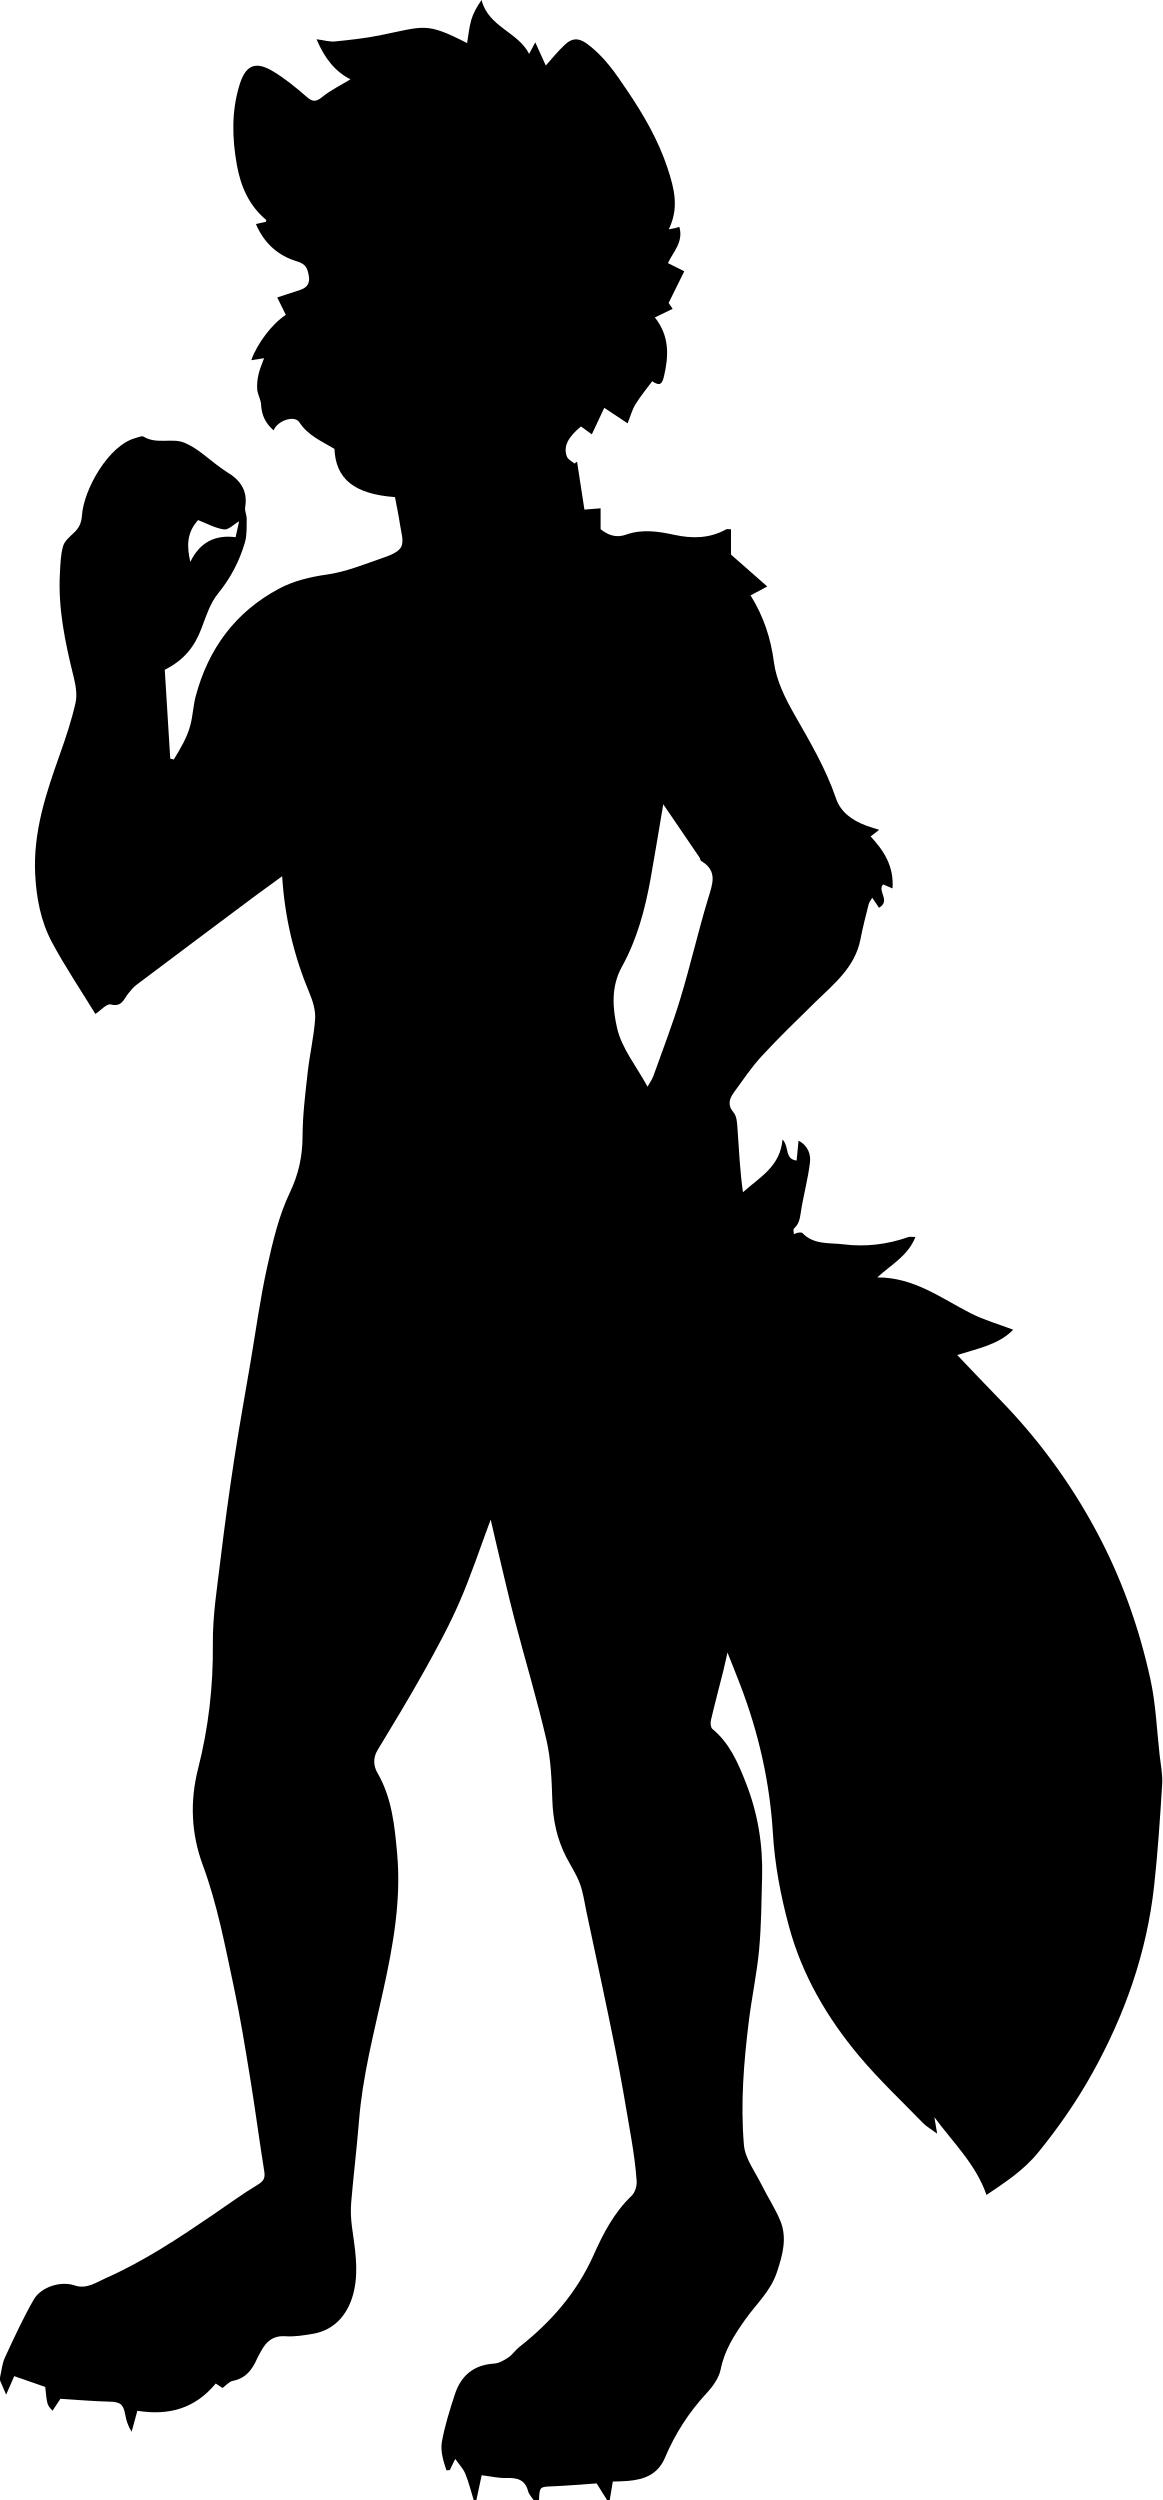
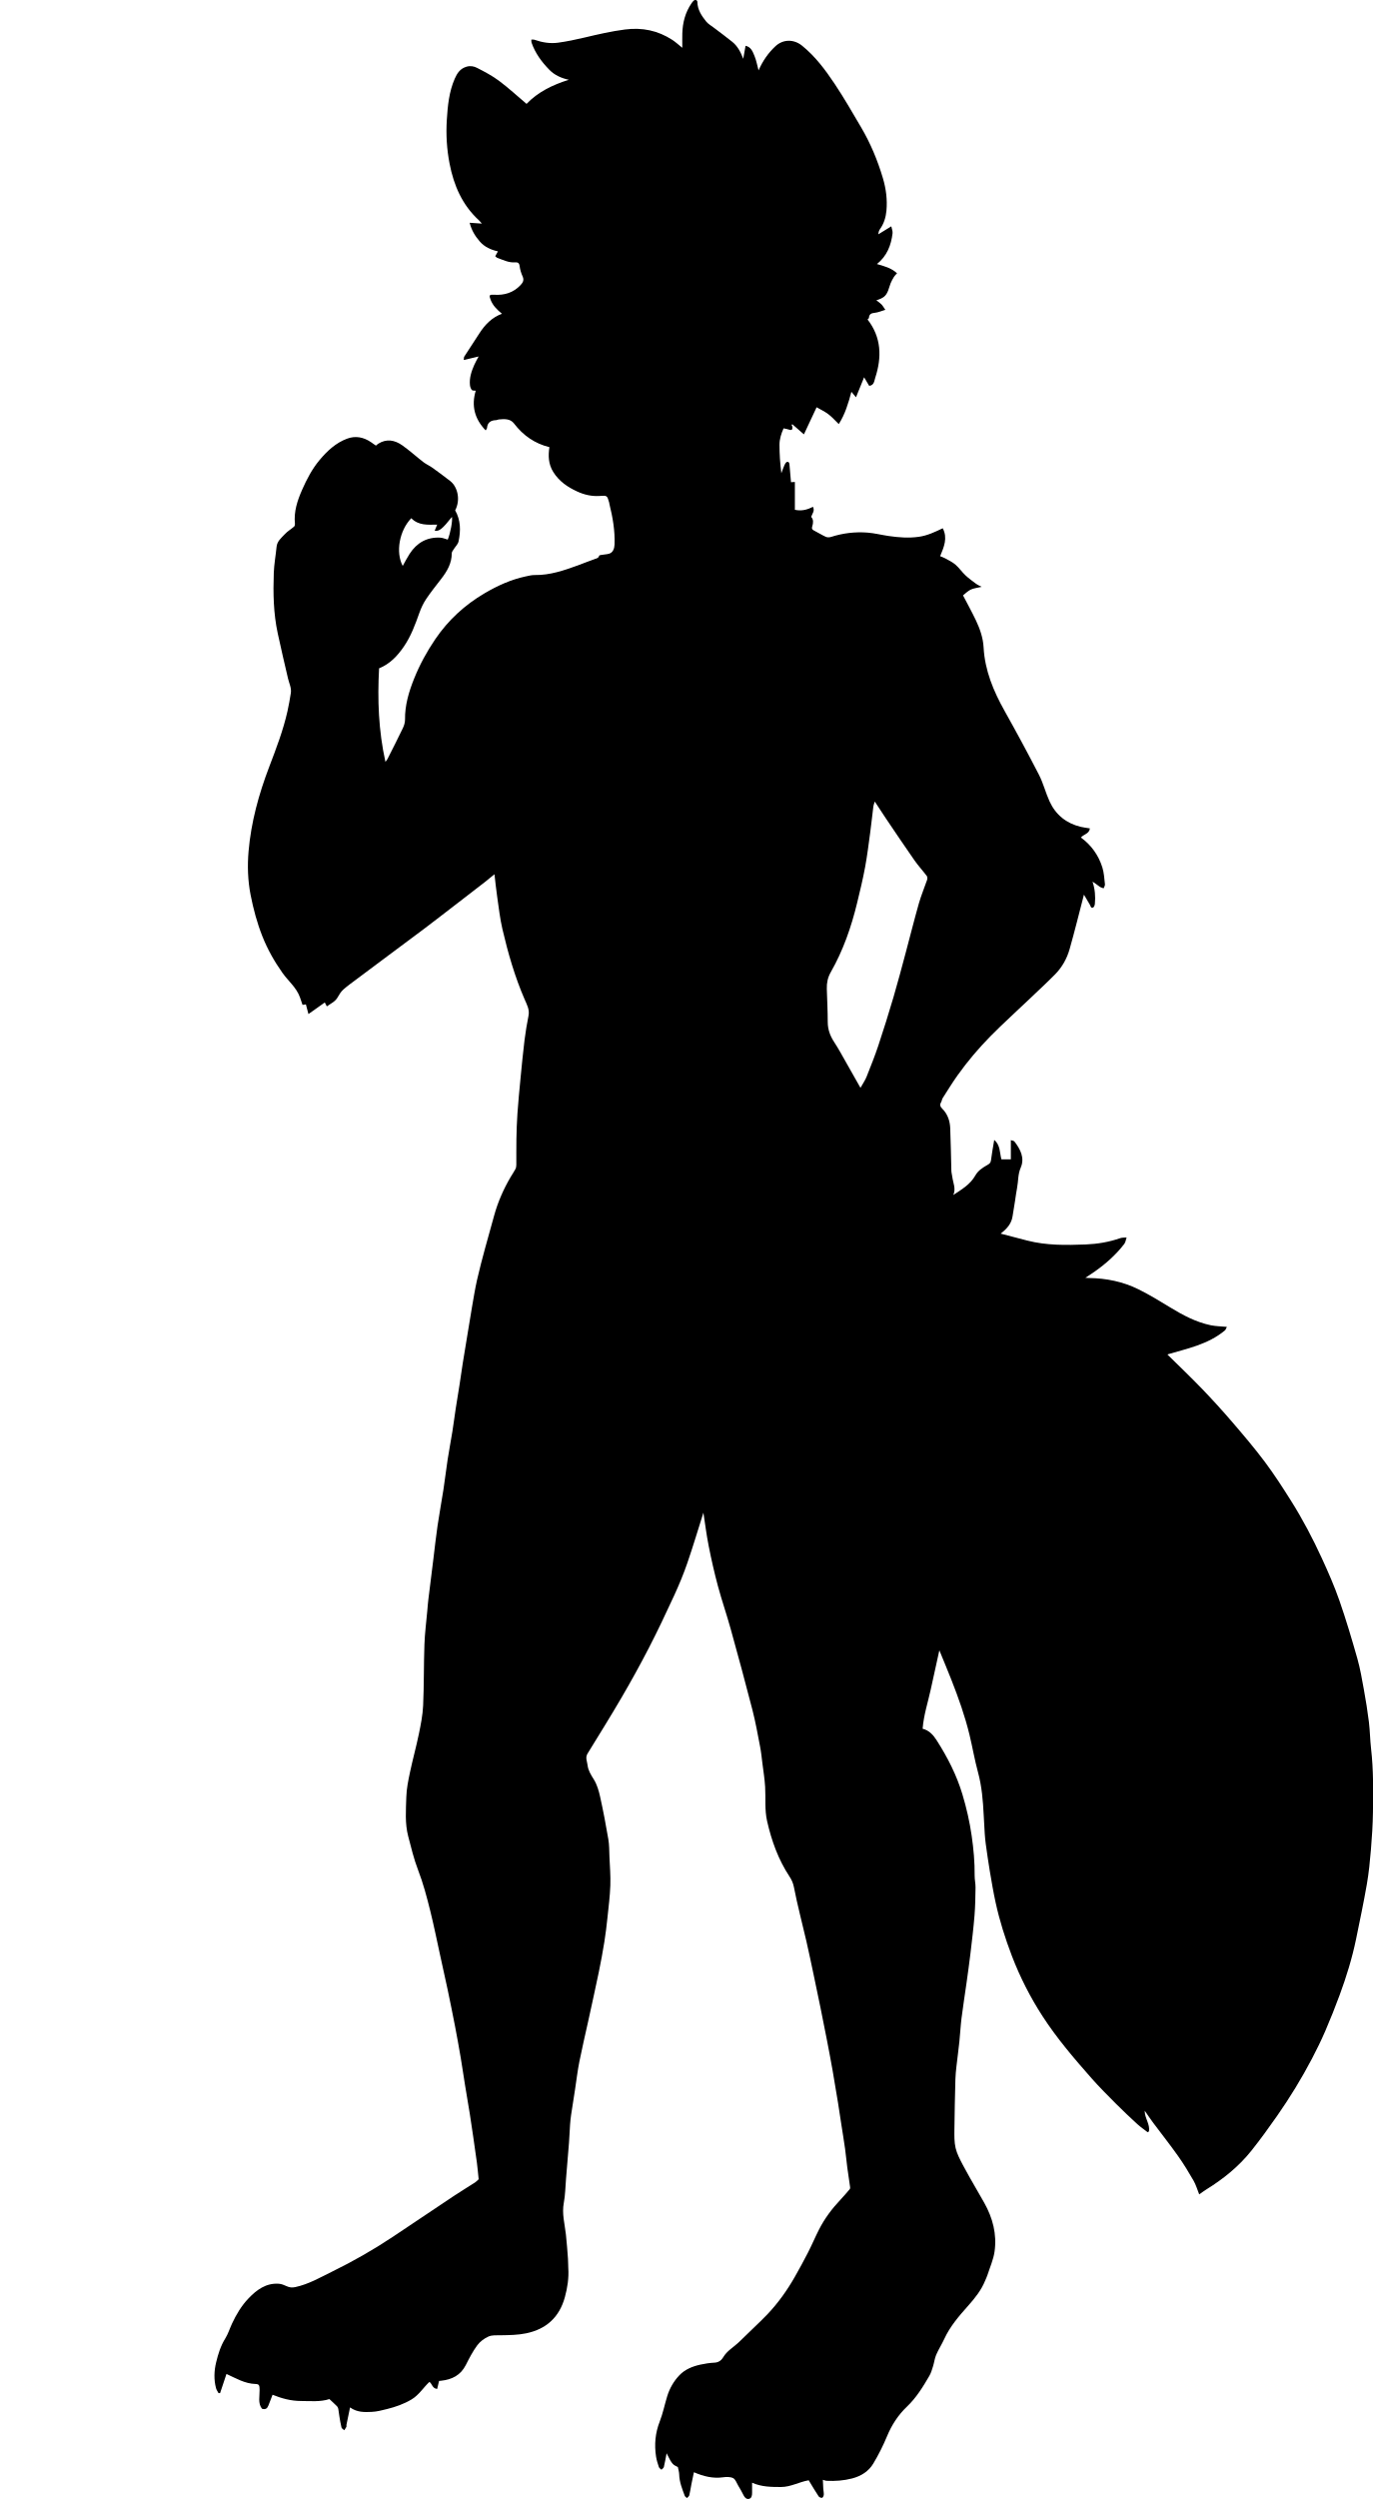
- <svg xmlns="http://www.w3.org/2000/svg" version="1.1" id="Layer_1" x="0px" y="0px" viewBox="0 0 320.22 688.72" style="enable-background:new 0 0 320.22 688.72;" xml:space="preserve">
+ <svg xmlns="http://www.w3.org/2000/svg" version="1.1" id="Layer_1" x="0px" y="0px" viewBox="0 0 1357.64 2470.24" style="enable-background:new 0 0 1357.64 2470.24;" xml:space="preserve">
  <g>
-     <path d="M0,654.97c0.43-1.83,0.57-3.8,1.35-5.48c2.49-5.39,4.98-10.81,7.93-15.96c2.04-3.56,7.51-5.21,11.25-3.93   c3.32,1.13,5.92-0.81,8.57-1.98c10.57-4.68,20.17-11.07,29.69-17.56c4.05-2.76,8.01-5.67,12.2-8.19c1.66-1,2.11-1.83,1.81-3.7   c-1.33-8.23-2.39-16.5-3.73-24.72c-1.42-8.7-2.8-17.41-4.64-26.02c-2.42-11.32-4.53-22.71-8.58-33.67   c-3.17-8.57-3.57-17.47-1.28-26.5c2.87-11.27,4.19-22.71,4.07-34.41c-0.08-7.72,1.18-15.46,2.1-23.16   c1.11-9.26,2.38-18.5,3.79-27.72c1.35-8.83,2.94-17.63,4.44-26.44c1.5-8.81,2.69-17.68,4.61-26.4c1.55-7,3.21-14.18,6.27-20.59   c2.45-5.14,3.48-10,3.5-15.53c0.03-5.9,0.77-11.82,1.43-17.7c0.54-4.87,1.69-9.68,2.03-14.55c0.16-2.32-0.59-4.87-1.51-7.06   c-4.25-10.15-6.84-20.67-7.57-32.31c-2.67,1.95-5.09,3.68-7.47,5.45c-10.9,8.14-21.8,16.29-32.67,24.48   c-0.88,0.66-1.61,1.56-2.3,2.44c-1.23,1.57-1.75,3.74-4.79,2.95c-1.09-0.28-2.75,1.65-4.22,2.62c-4.09-6.68-8.38-13.04-11.98-19.78   c-3.07-5.76-4.28-12.15-4.61-18.75c-0.58-11.6,2.99-22.27,6.79-32.95c1.67-4.7,3.27-9.47,4.35-14.33c0.5-2.28-0.02-4.93-0.6-7.29   c-2.31-9.36-4.28-18.74-3.72-28.45c0.14-2.46,0.2-4.99,0.87-7.32c0.4-1.4,1.82-2.59,2.97-3.67c1.44-1.34,2.09-2.74,2.23-4.81   c0.48-7.07,7.3-19.38,14.84-21.33c0.71-0.18,1.66-0.65,2.12-0.37c3.56,2.21,7.81,0.31,11.19,1.66c3.64,1.46,6.65,4.48,9.93,6.82   c0.6,0.42,1.18,0.87,1.8,1.25c3.69,2.19,5.86,5.11,5.08,9.7c-0.18,1.03,0.44,2.18,0.42,3.26c-0.04,2.18,0.1,4.46-0.5,6.5   c-1.51,5.15-3.94,9.8-7.41,14.06c-2.15,2.64-3.27,6.21-4.51,9.49c-1.96,5.22-4.85,8.81-10.15,11.5c0.49,7.98,1,16.23,1.51,24.47   c0.33,0.08,0.65,0.16,0.98,0.24c1.82-3,3.67-6.02,4.57-9.48c0.68-2.58,0.77-5.32,1.45-7.9c3.48-13.07,10.88-23.21,22.92-29.65   c4.11-2.2,8.55-3.25,13.26-3.92c5.24-0.74,10.3-2.84,15.36-4.58c1.88-0.65,4.32-1.54,5.09-3.05c0.8-1.57-0.02-4.02-0.32-6.06   c-0.38-2.61-0.94-5.2-1.4-7.64c-11.2-0.83-16.33-4.98-16.67-13.29c-3.4-2.06-7.24-3.6-9.68-7.34c-1.34-2.05-6.05-0.44-7.08,2.24   c-2.21-1.91-3.32-4.17-3.45-7.07c-0.06-1.38-0.92-2.72-1.06-4.12c-0.13-1.39,0.04-2.86,0.35-4.24c0.31-1.41,0.93-2.75,1.53-4.45   c-1.23,0.19-2.3,0.36-3.53,0.55c1.64-4.62,5.74-10.02,9.52-12.49c-0.8-1.61-1.61-3.27-2.37-4.8c2.36-0.77,4.42-1.42,6.46-2.12   c1.87-0.64,2.62-1.93,2.23-3.91c-0.38-1.94-0.69-3.14-3.32-3.93c-4.88-1.46-8.92-4.76-11.24-10.27c0.97-0.22,1.86-0.41,2.76-0.61   c0.01-0.08,0.15-0.45,0.06-0.53c-4.75-3.96-7.02-9.26-8.07-15.15c-1.31-7.36-1.5-14.74,0.72-21.98c1.7-5.56,4.41-6.73,9.33-3.74   c3.23,1.96,6.21,4.39,9.07,6.88c1.62,1.42,2.56,1.65,4.36,0.17c2.32-1.9,5.11-3.24,7.82-4.9c-4.25-2.14-7.14-5.82-9.35-11.04   c2.14,0.28,3.64,0.76,5.08,0.61c4.14-0.42,8.3-0.87,12.38-1.69c12.36-2.49,12.6-3.71,24.02,2.14c0.37-2.14,0.55-4.3,1.14-6.35   c0.55-1.89,1.53-3.66,2.85-5.52c1.85,7.44,10.03,8.77,13.1,14.85c0.45-0.85,0.86-1.63,1.69-3.19c1.19,2.62,2.1,4.62,2.9,6.4   c1.57-1.74,3.29-3.93,5.3-5.79c1.72-1.59,3.46-2.06,5.88-0.33c4.86,3.49,8.05,8.26,11.27,13.04c4.52,6.7,8.58,13.67,11.12,21.43   c1.78,5.43,3.24,10.79,0.31,16.76c0.89-0.16,1.3-0.22,1.7-0.31c0.35-0.08,0.68-0.2,1.21-0.36c1.22,4.2-1.77,6.94-3.13,9.99   c1.42,0.71,2.82,1.4,4.49,2.24c-1.48,3-2.81,5.69-4.31,8.73c0.15,0.22,0.59,0.88,1.1,1.62c-1.62,0.79-3.1,1.51-4.89,2.38   c4.11,5.16,3.82,10.7,2.48,16.33c-0.55,2.31-1.32,2.5-3.21,1.24c-1.56,2.11-3.26,4.12-4.61,6.34c-0.94,1.53-1.41,3.35-2.17,5.25   c-2.24-1.49-4.32-2.86-6.43-4.27c-1.25,2.66-2.28,4.86-3.43,7.31c-1.08-0.79-2.03-1.49-2.98-2.18c-3.61,2.96-4.93,5.56-3.89,8.3   c0.3,0.8,1.37,1.3,2.09,1.93c0.24-0.18,0.47-0.36,0.71-0.54c0.65,4.23,1.3,8.47,2.03,13.22c1.27-0.1,2.87-0.23,4.46-0.36   c0,1.83,0,3.64,0,5.75c1.93,1.55,4.15,2.54,7.09,1.49c4.34-1.55,8.83-0.88,13.15,0.06c5.02,1.09,9.75,1.04,14.33-1.49   c0.28-0.16,0.73-0.02,1.35-0.02c0,2.35,0,4.7,0,6.96c3.26,2.87,6.58,5.79,9.99,8.79c-1.46,0.78-2.98,1.59-4.6,2.45   c3.66,5.9,5.58,11.85,6.45,18.48c0.64,4.92,3.06,9.82,5.57,14.23c4.3,7.55,8.71,14.97,11.53,23.26c1.31,3.84,4.54,6.03,8.25,7.44   c1.09,0.42,2.23,0.72,3.63,1.17c-0.85,0.66-1.5,1.17-2.35,1.83c3.66,3.92,6.46,8.26,6.03,14.32c-1.06-0.45-1.88-0.8-2.61-1.11   c-1.67,1.87,2.2,4.5-1.11,6.44c-0.61-0.9-1.19-1.76-1.87-2.77c-0.36,0.65-0.83,1.2-0.99,1.82c-0.8,3.19-1.63,6.38-2.25,9.61   c-1.5,7.77-7.35,12.33-12.54,17.42c-4.95,4.85-9.94,9.67-14.64,14.76c-2.82,3.05-5.16,6.56-7.62,9.93   c-1.29,1.77-1.96,3.51-0.14,5.66c0.9,1.06,0.96,2.98,1.07,4.54c0.4,5.76,0.67,11.52,1.49,17.39c4.64-4.14,10.31-7.1,10.9-14.54   c1.94,2.05,0.51,5.42,3.89,5.82c0.17-1.79,0.33-3.45,0.53-5.48c2.71,1.44,3.39,3.87,3.15,5.96c-0.55,4.71-1.87,9.31-2.56,14.01   c-0.25,1.7-0.55,3.08-1.86,4.24c-0.26,0.23-0.02,1.03-0.01,1.56c0.38-0.15,0.74-0.37,1.13-0.42c0.4-0.06,1-0.12,1.22,0.1   c3.14,3.31,7.52,2.63,11.32,3.11c6,0.76,12.06,0.04,17.86-2c0.43-0.15,0.95-0.02,1.95-0.02c-2.06,5.2-6.56,7.51-10.52,11.13   c10.11-0.04,17.58,5.72,25.74,9.88c3.7,1.88,7.78,3.03,11.71,4.53c-3.96,4.1-9.78,5.19-15.42,6.97c3.83,4,7.66,8.08,11.57,12.08   c10.54,10.8,19.38,22.76,26.58,36.11c7.04,13.04,11.93,26.77,15.07,41.12c1.49,6.81,1.76,13.89,2.54,20.86   c0.3,2.69,0.86,5.42,0.7,8.1c-0.58,9.36-1.19,18.73-2.22,28.05c-2.03,18.37-8.08,35.48-17.04,51.57   c-4.3,7.72-9.31,14.94-14.91,21.82c-4,4.91-9.04,8.18-14.22,11.68c-2.92-8.45-9.25-14.47-14.36-21.42c0.2,1.21,0.41,2.42,0.76,4.54   c-1.73-1.29-2.96-1.98-3.9-2.94c-5.9-6.07-12.09-11.9-17.52-18.37c-8.86-10.57-15.75-22.29-19.41-35.83   c-2.29-8.45-3.89-16.93-4.42-25.67c-0.85-14.03-3.93-27.6-8.95-40.72c-1.04-2.73-2.14-5.43-3.56-9.03   c-0.51,2.26-0.82,3.75-1.19,5.23c-1.13,4.49-2.33,8.97-3.38,13.48c-0.17,0.74-0.06,1.97,0.42,2.36c4.73,3.89,7.03,9.28,9.18,14.73   c3.29,8.33,4.75,17.01,4.51,25.96c-0.18,6.7-0.21,13.43-0.82,20.09c-0.61,6.58-2.02,13.08-2.83,19.65   c-1.4,11.35-2.33,22.79-1.36,34.17c0.32,3.77,3.09,7.37,4.87,10.98c1.63,3.29,3.68,6.4,5.1,9.77c2.03,4.83,0.7,9.52-0.88,14.31   c-1.74,5.24-5.72,8.78-8.74,13.05c-2.97,4.21-5.71,8.44-6.75,13.7c-0.47,2.37-2.17,4.73-3.88,6.57   c-4.88,5.26-8.69,11.19-11.45,17.74c-1.97,4.67-5.69,6.04-10.18,6.43c-1.54,0.13-3.08,0.14-4.21,0.18   c-0.35,2.13-0.6,3.61-0.84,5.08c-0.25,0-0.5,0-0.75,0c-1.08-1.73-2.17-3.47-2.86-4.57c-4.39,0.3-8.25,0.64-12.11,0.8   c-3.59,0.15-3.59,0.06-3.78,3.77c-0.5,0-1,0-1.5,0c-0.52-0.81-1.28-1.56-1.5-2.44c-0.85-3.3-3.15-3.7-6.07-3.62   c-2.11,0.06-4.24-0.46-6.72-0.76c-0.41,1.94-0.93,4.38-1.45,6.82c-0.25,0-0.5,0-0.75,0c-0.75-2.43-1.35-4.91-2.31-7.25   c-0.57-1.39-1.7-2.54-2.77-4.07c-0.62,1.28-1.06,2.19-1.5,3.09c-0.31,0.02-0.62,0.03-0.93,0.05c-0.83-2.54-1.71-5.29-1.24-7.89   c0.8-4.41,2.17-8.73,3.56-13.01c1.68-5.16,5.18-8.15,10.82-8.5c1.35-0.09,2.76-0.9,3.94-1.69c1.12-0.75,1.89-2.01,2.96-2.85   c8.79-6.88,15.9-15.05,20.5-25.34c2.66-5.95,5.64-11.74,10.5-16.36c0.92-0.88,1.46-2.68,1.37-4.01c-0.26-3.91-0.81-7.81-1.46-11.68   c-1.41-8.32-2.81-16.65-4.47-24.93c-2.52-12.57-5.25-25.1-7.91-37.65c-0.55-2.62-0.9-5.32-1.83-7.8c-0.95-2.55-2.52-4.86-3.77-7.31   c-2.5-4.89-3.6-10.07-3.79-15.58c-0.19-5.53-0.37-11.18-1.61-16.54c-2.57-11.17-5.9-22.15-8.79-33.25   c-1.9-7.32-3.56-14.7-5.32-22.06c-0.43-1.79-0.82-3.58-1.26-5.47c-2.92,7.81-5.43,15.44-8.62,22.77c-2.83,6.51-6.26,12.79-9.72,19   c-4.11,7.37-8.49,14.58-12.86,21.8c-1.31,2.17-1.02,4.47,0,6.22c4.02,6.93,4.74,14.63,5.43,22.27c1.16,12.81-1.12,25.39-3.86,37.79   c-2.61,11.84-5.67,23.55-6.64,35.69c-0.6,7.49-1.51,14.94-2.15,22.43c-0.19,2.22-0.11,4.5,0.18,6.71   c0.77,5.85,1.9,11.58,0.63,17.59c-1.31,6.2-5.1,10.96-11.24,12.02c-2.54,0.44-5.15,0.87-7.69,0.7c-3.41-0.22-5.31,1.42-6.73,4.13   c-0.34,0.65-0.76,1.27-1.05,1.95c-1.33,3.07-3.12,5.51-6.73,6.21c-1.03,0.2-1.88,1.28-2.82,1.96c-0.64-0.42-1.28-0.84-1.88-1.23   c-5.84,7.07-13.15,8.86-21.59,7.51c-0.52,1.91-1.05,3.83-1.57,5.76c-1.02-1.57-1.5-3.14-1.78-4.74c-0.51-2.87-1.42-3.46-4.24-3.53   c-4.5-0.1-8.99-0.51-13.61-0.79c-0.56,0.85-1.34,2.03-2.16,3.28c-1.51-1.58-1.51-1.58-2.02-6.55c-2.83-0.98-5.65-1.97-8.54-2.97   c-0.64,1.47-1.33,3.04-2.23,5.1c-0.73-1.7-1.22-2.85-1.72-4.01C0,655.47,0,655.22,0,654.97z M182.72,221.56   c-1.2,7.06-2.28,13.77-3.48,20.45c-1.52,8.45-3.73,16.77-7.89,24.27c-3.13,5.64-2.55,11.65-1.35,16.95   c1.26,5.56,5.31,10.48,8.39,16.14c0.79-1.41,1.31-2.11,1.59-2.89c2.53-7.12,5.27-14.17,7.46-21.4c2.75-9.09,4.87-18.38,7.62-27.48   c1.21-4.01,2.78-7.65-1.9-10.41c-0.26-0.15-0.26-0.68-0.46-0.98C189.42,231.4,186.14,226.58,182.72,221.56z M52.43,154.79   c2.6-5.34,6.73-7.53,12.48-6.8c0.38-1.71,0.71-3.19,0.97-4.38c-1.46,0.83-2.94,2.42-4.18,2.24c-2.46-0.35-4.79-1.67-7.12-2.57   C51.35,146.81,51.47,150.6,52.43,154.79z" />
+     <path d="M434.15,2353.54c-0.71,3.01-1.29,5.44-1.87,7.9c-4.92-0.47-4.92-5.12-7.66-6.96c-6.07,5.63-10.29,12.95-17.76,17.39   c-7.58,4.51-15.63,7.31-24.01,9.41c-5.04,1.27-10.19,2.64-15.33,2.85c-6.99,0.29-14.23,0.66-21.39-4.41   c-1.3,6.23-2.45,11.73-3.56,17.23c-0.13,0.64,0.2,1.44-0.07,1.97c-0.58,1.18-1.41,2.25-2.14,3.36c-0.93-0.91-2.42-1.68-2.7-2.75   c-0.93-3.62-1.47-7.34-2.08-11.04c-0.4-2.42-0.62-4.87-1.07-7.28c-0.17-0.91-0.58-1.92-1.21-2.56c-2.38-2.41-4.91-4.68-7.57-7.18   c-9.11,2.95-18.74,1.91-28.32,1.88c-9.78-0.03-19.02-2.56-27.9-6.15c-1.45,3.75-2.81,7.2-4.12,10.66c-1.1,2.9-2.97,4.28-6.38,3.13   c-4.2-5.55-2.19-12.21-2.32-18.49c-0.09-4.41-0.19-5.83-4.02-5.95c-10.6-0.32-19.33-5.61-28.74-9.92   c-2.11,6.31-4.21,12.61-6.31,18.92c-0.51,0.02-1.02,0.03-1.53,0.05c-0.85-1.63-2.02-3.17-2.48-4.9   c-2.26-8.51-1.93-17.11,0.11-25.56c1.98-8.21,4.44-16.24,9.02-23.57c2.82-4.52,4.39-9.79,6.66-14.67   c4.23-9.09,9.39-17.71,16.28-24.93c8.02-8.4,17.26-15.34,29.89-14.52c2.66,0.17,5.37,1.25,7.83,2.4c2.82,1.33,5.34,1.61,8.5,0.94   c13.29-2.82,24.85-9.62,36.82-15.48c20.55-10.08,40.41-21.4,59.47-34.08c20.24-13.47,40.37-27.1,60.61-40.56   c6.92-4.6,14.05-8.88,21.03-13.4c1.36-0.88,2.45-2.19,3.47-3.12c-0.59-5.68-1.04-11.04-1.74-16.38c-1.13-8.59-2.4-17.17-3.65-25.74   c-1.08-7.44-2.15-14.89-3.34-22.31c-1.55-9.67-3.24-19.32-4.8-28.99c-1.44-8.87-2.7-17.78-4.2-26.64   c-1.75-10.29-3.58-20.57-5.56-30.82c-2.38-12.32-4.88-24.62-7.45-36.89c-2.38-11.32-4.92-22.6-7.41-33.89   c-3.18-14.47-6.09-29.01-9.66-43.39c-3.4-13.72-6.99-27.38-12.11-40.66c-4.13-10.72-6.8-22.03-9.73-33.18   c-3.38-12.84-2.26-26.04-1.88-39.06c0.24-8.1,1.92-16.23,3.6-24.21c2.69-12.73,6.2-25.29,8.82-38.04   c1.91-9.27,3.79-18.69,4.21-28.1c0.9-20.07,0.57-40.2,1.28-60.29c0.39-11.16,1.85-22.28,2.84-33.41c0.33-3.77,0.61-7.54,1.07-11.3   c1.62-13.33,3.3-26.66,4.96-39.99c1.35-10.89,2.51-21.81,4.1-32.67c1.75-11.95,3.99-23.83,5.83-35.77   c1.52-9.86,2.63-19.79,4.15-29.66c1.44-9.35,3.24-18.65,4.74-28c1.19-7.43,2.1-14.9,3.24-22.34c1.21-7.91,2.57-15.79,3.8-23.7   c1.11-7.11,2.06-14.24,3.19-21.35c1.59-10,3.28-19.98,4.92-29.96c1.35-8.22,2.64-16.45,4.07-24.65c1.6-9.16,3.05-18.35,5.08-27.42   c2.34-10.47,5.15-20.84,7.92-31.21c2.9-10.83,6.02-21.6,8.98-32.41c3.69-13.46,9.25-26.11,16.28-38.13   c1.56-2.67,3.37-5.21,4.81-7.95c0.64-1.22,0.87-2.78,0.89-4.19c0.08-8.5-0.09-17,0.08-25.5c0.17-8.44,0.43-16.88,1.02-25.3   c0.8-11.32,1.87-22.61,2.97-33.91c1.25-12.91,2.48-25.82,4.05-38.69c0.99-8.1,2.4-16.16,3.96-24.17c1.15-5.92-1.6-10.79-3.75-15.74   c-9.78-22.49-16.53-45.94-22.08-69.73c-2.44-10.47-3.62-21.25-5.17-31.92c-1.06-7.26-1.78-14.56-2.7-22.3   c-3.13,2.56-6.07,5.07-9.12,7.44c-9.82,7.62-19.67,15.2-29.52,22.78c-10.38,7.98-20.72,16.02-31.17,23.9   c-12.01,9.06-24.12,17.98-36.19,26.97c-10.22,7.62-20.44,15.23-30.63,22.89c-4.37,3.28-8.88,6.44-12.93,10.09   c-2.25,2.03-3.96,4.81-5.46,7.5c-2.39,4.3-6.61,6.12-10.75,9.04c-0.8-1.56-1.44-2.79-2-3.88c-5.02,3.56-10.19,7.22-16.17,11.46   c-1.03-3.9-1.81-6.84-2.53-9.57c-1.4,0.23-2.35,0.38-3.3,0.53c-0.89-2.59-1.69-5.04-2.55-7.46c-3.45-9.71-11.57-16.11-17.31-24.2   c-7.98-11.25-14.67-23.1-19.78-35.93c-5.32-13.38-9.01-27.21-11.75-41.26c-2.77-14.2-3.22-28.74-1.98-43.06   c2.48-28.75,10.08-56.38,20.37-83.33c6.9-18.08,13.86-36.18,18.11-55.13c1.32-5.89,2.33-11.85,3.29-17.81   c0.81-5.07-1.62-9.59-2.74-14.35c-3.5-14.9-6.98-29.8-10.2-44.76c-4.24-19.68-4.62-39.68-3.91-59.67   c0.31-8.65,1.92-17.24,2.77-25.88c0.56-5.64,4.79-8.84,8.15-12.49c2.63-2.85,6.14-4.87,9.12-7.44c0.64-0.55,0.98-1.89,0.89-2.8   c-1.26-12.03,2.43-23.07,7.15-33.76c4.55-10.32,9.81-20.4,17.07-29.1c7.54-9.05,16.14-17.14,27.44-21.32   c8.23-3.05,16.16-1.49,23.42,3.41c1.62,1.09,3.2,2.24,4.98,3.5c0.8-0.65,1.49-1.36,2.3-1.87c8.31-5.24,16.43-3.59,23.79,1.6   c7.22,5.09,13.78,11.11,20.79,16.52c2.8,2.16,6.14,3.58,9.02,5.64c5.98,4.28,11.9,8.66,17.69,13.2c7.03,5.51,10.38,18.22,4.79,28.9   c5.53,9.74,5.58,20.23,3.32,30.78c-0.57,2.67-3.07,4.92-4.6,7.41c-0.82,1.34-2.1,2.78-2.09,4.17c0.05,9.92-4.62,17.8-10.39,25.29   c-5.08,6.61-10.33,13.12-14.96,20.03c-2.78,4.15-4.96,8.83-6.65,13.55c-4.18,11.7-8.37,23.3-15.53,33.64   c-6.3,9.1-13.57,16.93-24.34,21.28c-1.69,30.88-0.58,61.64,6.28,92.46c0.75-1.06,1.57-1.94,2.09-2.97   c5.09-10.09,10.25-20.15,15.12-30.34c1.23-2.58,2.19-5.61,2.16-8.41c-0.19-14.21,3.74-27.48,8.93-40.43   c5.54-13.84,12.64-26.87,21.05-39.22c12.79-18.79,29.09-33.74,48.63-45.24c12.72-7.49,26.02-13.56,40.53-16.67   c3.03-0.65,6.14-1.46,9.2-1.41c15.06,0.23,28.94-4.58,42.78-9.61c5.66-2.06,11.22-4.39,16.91-6.34c1.83-0.63,3.39-0.88,3.93-3.18   c0.13-0.56,2.28-0.71,3.52-0.93c2.24-0.41,4.61-0.41,6.72-1.16c3.39-1.22,4.83-4.83,4.99-8.99c0.5-13.61-1.81-26.82-5.06-39.94   c-0.12-0.48-0.12-0.98-0.25-1.45c-2.08-7.3-2.07-7.03-9.74-6.55c-7.63,0.48-15.03-1.25-21.92-4.43c-9.46-4.36-17.84-10-23.61-19.24   c-4.91-7.86-5.11-15.97-3.85-24.59c-14.36-3.5-25.9-11.45-34.99-23.39c-3.74-4.92-9.64-4.51-15.2-3.97   c-0.79,0.08-1.55,0.64-2.33,0.66c-5.14,0.14-8.69,2.04-9.17,7.73c-0.06,0.72-0.73,1.39-1.31,2.42   c-11.05-11.43-14.29-24.43-9.83-39.25c-1.37-0.2-3.22,0.08-3.83-0.66c-1.06-1.29-1.72-3.17-1.89-4.87   c-0.73-7.07,1.47-13.61,4.24-19.95c1.21-2.77,2.78-5.38,4.33-8.34c-4.9,1.16-9.54,2.26-14.71,3.49c0.23-1.77,0.09-2.71,0.48-3.32   c4.94-7.68,9.99-15.28,14.93-22.96c5.54-8.62,12.35-15.77,22.38-19.44c-4.8-3.94-8.96-8.01-11.18-13.71   c-1.79-4.59-1.35-5.41,3.34-5.09c10.22,0.69,19.17-1.98,26.33-9.67c2.3-2.47,3.54-4.84,1.95-8.39c-1.45-3.24-2.56-6.78-2.98-10.28   c-0.39-3.25-1.92-3.85-4.6-3.66c-6.28,0.43-11.75-2.44-17.42-4.43c-0.74-0.26-1.32-1.01-2.1-1.64c0.92-1.65,1.69-3.03,2.67-4.8   c-6.94-1.54-13.19-4.29-17.98-9.82c-4.55-5.25-8.09-10.94-9.98-18.46c4.19,0.28,7.89,0.53,12.06,0.81   c-1.04-1.17-1.87-2.29-2.87-3.21c-16.5-15.14-24.86-34.42-29.04-56.01c-2.79-14.39-3.64-28.9-2.73-43.39   c0.87-13.81,2.18-27.74,7.87-40.69c2.34-5.33,5.3-9.91,11.58-11.77c3.91-1.16,7.42-0.4,10.42,1.13c7.5,3.84,15.07,7.83,21.8,12.85   c9.36,6.99,17.97,14.98,27.16,22.76c11.09-11.56,25.55-18.8,41.85-23.82c-7.69-1.62-14.28-4.74-19.27-9.84   c-7.56-7.71-14-16.41-17.6-26.83c-0.32-0.93-0.17-2.03-0.23-3.04c1.01,0.03,2.11-0.17,3.02,0.14c7.57,2.63,15.41,3.98,23.3,2.92   c8.87-1.2,17.68-3.07,26.4-5.13c13.18-3.12,26.31-6.15,39.8-7.91c17.04-2.22,32.55,0.96,46.85,10.25c3.28,2.13,6.17,4.85,9.9,7.82   c0-5.06-0.11-9.64,0.02-14.22c0.31-10.66,2.9-20.66,8.97-29.59c0.64-0.94,1.31-1.91,2.15-2.67c1.56-1.42,3.73-0.81,3.77,1.19   c0.15,7.69,4.16,13.66,8.66,19.27c1.99,2.49,5.02,4.16,7.61,6.15c6.1,4.68,12.35,9.18,18.31,14.04   c5.24,4.27,8.24,10.09,10.77,16.71c0.75-4.2,1.49-8.39,2.29-12.86c5.6,1.19,7.16,6.03,8.9,10.22c1.76,4.24,2.55,8.88,3.96,14.1   c4.19-9.5,9.58-17.23,16.64-23.84c7.65-7.16,18.27-7.12,26.34-0.61c13.12,10.58,23.01,23.92,32.22,37.69   c9.32,13.95,17.68,28.56,26.2,43.04c9.31,15.81,16.31,32.65,21.54,50.23c3.13,10.52,4.51,21.31,3.51,32.2   c-0.59,6.46-2.48,12.77-6.41,18.24c-0.92,1.28-1.43,2.86-1.64,5.1c4.02-2.47,8.04-4.94,12.86-7.9c0.51,2.65,1.48,4.81,1.24,6.84   c-1.39,11.86-5.52,22.45-15.42,30.45c7.02,2.03,14.06,3.78,19.85,9.1c-1.12,1.27-2.25,2.24-2.99,3.45   c-1.25,2.03-2.41,4.15-3.33,6.35c-1,2.4-1.54,4.98-2.52,7.39c-2.18,5.39-4.54,7.3-11.62,9.54c1.87,1.47,3.67,2.6,5.1,4.08   c1.3,1.35,2.21,3.07,3.78,5.33c-3.98,1.18-7.15,2.62-10.43,2.94c-3.46,0.33-5.55,1.28-5.78,5c-0.03,0.53-0.82,1-1.36,1.62   c13.72,17.67,14.24,37.25,7.59,57.58c-0.96,2.95-1.06,7.55-5.99,8c-1.72-2.9-3.37-5.68-5.02-8.46c-2.57,6.34-5.08,12.51-8.02,19.77   c-2.08-2.47-3.26-3.88-4.54-5.41c-2.95,11.05-6.27,22.25-12.49,31.9c-3.64-3.51-6.69-7.04-10.33-9.78   c-3.62-2.73-7.84-4.68-11.58-6.85c-4.09,8.73-8.1,17.28-12.56,26.8c-4.14-3.63-7.79-6.82-11.44-10.02   c-0.25,0.23-0.49,0.45-0.74,0.68c0.28,0.7,0.79,1.4,0.81,2.11c0.08,2.05-0.32,3.62-3.07,2.61c-1.65-0.61-3.45-0.83-5.65-1.33   c-2.3,5.12-4.08,10.55-4.06,16.24c0.02,9.27,0.6,18.53,1.86,28.11c1.03-2.76,1.94-5.57,3.15-8.25c0.53-1.18,1.61-2.88,2.57-2.96   c2.18-0.19,2.24,1.78,2.37,3.53c0.4,5.42,0.93,10.83,1.44,16.56c0.78-0.05,1.95-0.12,3.83-0.23c0,9.26,0,18.26,0,27.51   c6.17,1.39,12.11,0.15,17.84-3.01c2.1,4.05-0.61,6.65-1.74,9.98c2.44,2.63,2.13,6.09,1.09,9.33c-0.73,2.29-0.23,3.23,1.76,4.23   c3.94,1.98,7.67,4.39,11.68,6.21c1.45,0.66,3.58,0.56,5.16,0.06c11.75-3.76,23.81-5.2,36.04-4.25c6.97,0.54,13.84,2.32,20.78,3.33   c9.96,1.45,19.87,2.24,30.01,0.8c8.47-1.2,15.86-4.73,23.6-8.44c5.02,9.69,1.25,18.33-2.58,27.62c1.74,0.74,3.68,1.36,5.41,2.34   c3.37,1.9,6.97,3.61,9.85,6.12c3.58,3.13,6.32,7.21,9.8,10.48c3.33,3.13,7.1,5.8,10.77,8.55c1.24,0.93,2.74,1.51,5.19,2.81   c-4.44,1.06-7.85,1.36-10.76,2.73c-2.82,1.33-5.13,3.76-7.65,5.69c4.08,7.86,8.68,16.13,12.74,24.66   c4.01,8.42,7.1,17.33,7.61,26.65c1.24,22.99,9.79,43.34,20.85,63.07c11.66,20.8,23.02,41.79,33.92,63   c4.29,8.35,6.55,17.71,10.47,26.28c6.09,13.28,16.54,21.7,30.81,25.15c2.85,0.69,5.79,0.99,9.04,1.53   c-0.49,5.33-6.07,5.77-8.88,9.02c10.29,7.5,17.38,17.42,21.18,29.39c1.71,5.38,1.97,11.23,2.62,16.9c0.14,1.25-0.86,2.64-1.33,3.97   c-1.28-0.52-2.7-0.83-3.81-1.59c-2.36-1.63-4.55-3.5-7.13-5.09c2.37,7.3,3.04,14.64,2.29,22.09c-0.13,1.28-0.84,3.18-1.78,3.57   c-2.21,0.91-2.38-1.51-3.15-2.8c-2.07-3.47-4.1-6.96-5.86-9.95c-4.68,17.94-9.11,36.02-14.2,53.92   c-2.65,9.32-7.42,17.84-14.29,24.81c-7.97,8.08-16.31,15.79-24.53,23.62c-13.09,12.46-26.52,24.58-39.23,37.42   c-11.91,12.04-22.87,25.01-32.72,38.82c-5.2,7.3-9.89,14.96-14.71,22.51c-0.77,1.2-0.84,2.85-1.58,4.08   c-1.61,2.66-0.77,4.49,1.26,6.52c5.24,5.23,7.46,11.95,7.77,19.09c0.61,14.01,0.71,28.04,1.12,42.05c0.06,2.11,0.68,4.19,0.95,6.3   c0.77,5.85,3.8,11.5,0.95,17.76c8.49-5.6,16.84-10.53,21.75-19.23c2.79-4.95,7.39-7.87,12.09-10.53c2.02-1.15,3.15-2.09,3.45-4.59   c0.78-6.46,2.02-12.87,3.22-20.16c6.17,5.4,5.29,12.6,7.09,19.25c2.72,0,5.79,0,9.33,0c0-6.11,0-12.2,0-18.99   c1.61,0.59,2.96,0.65,3.51,1.34c5.99,7.66,10.36,16.38,6.27,25.81c-2.9,6.68-2.33,13.4-3.62,20.03c-0.84,4.33-1.36,8.72-2.05,13.08   c-0.79,5-1.67,9.99-2.41,15c-1.09,7.32-5.53,12.37-11.81,17.16c9.18,2.39,17.8,4.68,26.44,6.89c18.97,4.85,38.36,4.58,57.66,3.82   c11.52-0.45,23.04-2.36,34.09-6.21c1.97-0.68,4.23-0.51,6.36-0.74c-0.73,2.16-0.95,4.71-2.27,6.42   c-8.31,10.81-18.42,19.75-29.56,27.54c-2.62,1.83-5.32,3.55-8.95,5.96c1.95,0.11,2.83,0.19,3.7,0.2   c17.08,0.25,33.56,3.57,48.84,11.16c10.77,5.34,21.1,11.62,31.38,17.9c12.58,7.69,25.49,14.57,40.04,17.61   c4.95,1.04,10.12,1.06,15.98,1.61c-0.77,1.45-1.07,2.78-1.9,3.48c-8.23,6.94-17.83,11.56-27.84,15.1   c-9.32,3.31-18.97,5.68-28.47,8.49c-0.28,0.08-0.46,0.47-0.42,0.42c11.4,11.25,23,22.27,34.1,33.79   c10.31,10.7,20.32,21.72,30.01,32.99c11.01,12.82,21.99,25.72,32.11,39.23c9.27,12.39,17.69,25.46,25.94,38.57   c11.42,18.14,21.41,37.12,30.35,56.58c6.32,13.76,12.45,27.67,17.42,41.95c6.58,18.88,12.27,38.08,17.73,57.32   c2.84,10.01,4.58,20.35,6.44,30.6c1.92,10.61,3.66,21.27,4.97,31.96c1.08,8.82,1.14,17.76,2.16,26.58   c2.4,20.83,2.13,41.73,1.85,62.61c-0.17,12.38-0.97,24.76-2,37.1c-0.95,11.43-2.08,22.89-4.04,34.18   c-3.15,18.14-6.94,36.17-10.65,54.21c-3.88,18.85-9.55,37.2-16.2,55.23c-4.39,11.91-9.09,23.72-14.12,35.37   c-4.08,9.45-8.62,18.72-13.4,27.84c-10.25,19.52-21.77,38.31-34.39,56.39c-8.14,11.65-16.49,23.18-25.34,34.3   c-12.41,15.59-27.76,27.96-44.67,38.42c-2.32,1.43-4.5,3.1-6.99,4.82c-1.86-4.61-3.21-9.44-5.63-13.65   c-4.78-8.33-9.81-16.57-15.37-24.41c-7.84-11.07-16.29-21.71-24.41-32.58c-2.82-3.78-5.44-7.71-8.47-12.04   c-0.07,7.42,5.47,13.37,4.21,20.42c-0.42,0.28-0.85,0.57-1.27,0.85c-3.39-2.63-6.98-5.04-10.13-7.93   c-7.21-6.61-14.35-13.32-21.25-20.25c-8.2-8.23-16.44-16.45-24.12-25.16c-17.23-19.56-34.21-39.34-48.43-61.29   c-12.2-18.83-22.32-38.67-30.35-59.64c-6.59-17.21-12.14-34.72-16.07-52.7c-2.26-10.35-4.02-20.81-5.79-31.26   c-1.5-8.86-2.72-17.78-3.97-26.68c-0.48-3.41-0.79-6.86-1.02-10.3c-0.41-6.1-0.73-12.2-1.03-18.3c-0.7-14.25-1.84-28.39-5.63-42.29   c-3.32-12.18-5.42-24.69-8.39-36.97c-4.51-18.71-10.98-36.79-18.02-54.67c-3.69-9.38-7.61-18.67-11.81-28.96   c-2.95,13.42-5.76,26.1-8.53,38.8c-2.77,12.71-6.94,25.15-8.01,38.73c6.67,1.7,10.65,6.38,13.99,11.62   c10.64,16.66,19.62,34.15,25.33,53.15c4.04,13.43,7.16,27.06,9.17,40.98c1.89,13.09,3.09,26.18,2.95,39.41   c-0.04,3.93,0.93,7.87,0.88,11.8c-0.13,9.27-0.27,18.56-1.02,27.8c-1.01,12.43-2.51,24.82-3.98,37.2   c-1.18,9.91-2.58,19.8-3.96,29.68c-1.61,11.5-3.45,22.97-4.9,34.49c-0.96,7.66-1.3,15.4-2.11,23.09   c-0.85,8.15-1.98,16.27-2.89,24.41c-0.47,4.25-0.94,8.53-1.05,12.8c-0.42,16.6-0.83,33.2-0.98,49.8   c-0.06,6.09-0.2,12.39,1.18,18.24c1.36,5.77,4.31,11.25,7.08,16.58c4.06,7.81,8.58,15.39,12.93,23.06   c2.74,4.83,5.56,9.61,8.28,14.45c8.45,15.03,12.68,31.16,10.22,48.3c-1.14,7.94-4.58,15.55-7.06,23.28   c-0.59,1.85-1.5,3.61-2.24,5.42c-3.82,9.42-10.03,17.2-16.7,24.7c-9.06,10.17-17.99,20.41-23.75,32.99   c-2.43,5.31-5.65,10.27-7.96,15.62c-1.52,3.53-1.92,7.52-3.08,11.23c-1.01,3.24-1.96,6.61-3.65,9.52   c-6.34,10.92-12.88,21.62-22.22,30.51c-8.57,8.16-15,17.98-19.6,29.11c-3.86,9.32-8.45,18.44-13.63,27.1   c-4.6,7.7-11.97,12.36-20.81,14.7c-8.4,2.22-16.88,2.78-25.48,2.39c-0.94-0.04-1.86-0.51-3.59-1.01c0.14,3.12,0.22,5.99,0.41,8.84   c0.13,1.96,0.63,3.93,0.51,5.86c-0.07,1.12-0.91,2.93-1.68,3.09c-1.04,0.21-2.82-0.55-3.43-1.46c-3.08-4.6-5.88-9.39-8.77-14.12   c-0.33-0.54-0.64-1.1-1-1.73c-9.42,1.56-17.81,6.67-27.51,6.64c-9.55-0.02-19.05-0.03-28.51-4.24c0,3.61-0.02,6.74,0,9.88   c0.02,2.58-0.33,5.42-3.04,6.08c-2.23,0.54-4.18-1.01-5.33-3.43c-1.6-3.36-3.53-6.57-5.43-9.78c-1.51-2.56-2.63-6.11-4.91-7.26   c-2.78-1.4-6.67-1.32-9.94-0.86c-9.94,1.4-19.08-0.79-28.88-4.99c-0.78,3.69-1.67,7.72-2.46,11.76c-0.73,3.68-1.23,7.4-2.11,11.04   c-0.25,1.03-1.48,1.81-2.27,2.71c-0.76-0.72-1.89-1.31-2.22-2.19c-2.54-6.87-5.33-13.68-5.5-21.21c-0.05-2.41-0.85-4.81-1.31-7.23   c-4.69-2.46-5.33-1.73-11.13-13.62c-0.89,4.6-1.65,9.14-2.72,13.6c-0.24,1.02-1.57,1.77-2.4,2.65c-0.87-0.86-2.17-1.58-2.52-2.62   c-1.14-3.37-2.25-6.82-2.79-10.32c-1.83-11.86-0.82-23.35,3.63-34.71c3.13-7.99,4.83-16.54,7.33-24.78   c2.41-7.93,6.5-15.08,12.17-21.01c5.52-5.77,12.92-8.73,20.65-10.44c4.61-1.02,9.34-1.73,14.05-1.95c4.02-0.19,6.82-2.36,8.5-5.23   c3.79-6.5,10.25-9.95,15.41-14.86c7.27-6.92,14.44-13.94,21.63-20.93c2.27-2.21,4.52-4.44,6.7-6.74   c10.66-11.22,19.57-23.74,27.2-37.16c4.52-7.95,8.91-15.99,13.07-24.13c3.79-7.42,7.03-15.12,10.8-22.54   c5.54-10.88,12.78-20.57,21.17-29.43c3.21-3.38,6.21-6.96,9.24-10.51c0.36-0.43,0.43-1.28,0.34-1.9   c-0.9-6.47-1.93-12.92-2.79-19.39c-0.81-6.18-1.33-12.4-2.19-18.57c-1.13-8.09-2.48-16.15-3.73-24.22   c-1.09-7.11-2.1-14.23-3.26-21.33c-1.73-10.64-3.48-21.27-5.35-31.88c-1.79-10.11-3.71-20.21-5.66-30.29   c-2.04-10.56-4.15-21.11-6.3-31.66c-2.18-10.7-4.41-21.38-6.67-32.06c-2.4-11.31-4.73-22.64-7.33-33.91   c-4.09-17.76-8.82-35.38-12.28-53.26c-0.82-4.21-2.35-7.43-4.49-10.68c-11-16.71-17.6-35.12-22.02-54.52   c-2.59-11.34-1.29-22.74-1.97-34.1c-0.47-7.84-1.75-15.62-2.73-23.43c-0.67-5.36-1.19-10.76-2.22-16.05   c-2.35-12.15-4.5-24.38-7.58-36.35c-6.88-26.78-14.13-53.47-21.52-80.12c-3.95-14.26-8.83-28.26-12.67-42.55   c-3.5-13.04-6.48-26.25-9.1-39.51c-2.22-11.19-3.61-22.55-5.21-32.89c-5.11,16.11-10.15,33.12-15.93,49.88   c-3.76,10.91-8.21,21.63-13.04,32.12c-7.99,17.37-16.19,34.67-24.95,51.67c-8.52,16.54-17.54,32.85-26.91,48.92   c-10.92,18.73-22.41,37.13-33.76,55.61c-2.43,3.95-0.37,7.69,0.06,11.46c0.6,5.25,3.35,9.54,6.17,14.05   c3.19,5.11,4.96,11.35,6.28,17.34c3.07,13.84,5.7,27.79,8.07,41.78c0.96,5.66,0.86,11.51,1.1,17.28c0.4,9.43,1.21,18.89,0.88,28.3   c-0.38,10.66-1.72,21.29-2.84,31.91c-0.84,7.98-1.79,15.96-3.06,23.88c-1.61,9.98-3.43,19.94-5.48,29.83   c-3.37,16.27-6.98,32.48-10.52,48.71c-2.92,13.36-6.1,26.67-8.76,40.09c-1.78,8.97-2.82,18.08-4.21,27.13   c-1.29,8.4-2.65,16.78-3.9,25.19c-0.48,3.25-0.82,6.52-1.05,9.8c-0.42,5.93-0.6,11.87-1.06,17.8c-0.92,11.97-1.95,23.94-2.95,35.91   c-0.66,7.87-0.71,15.85-2.18,23.57c-2.04,10.72,0.93,20.85,2.07,31.22c0.88,8.01,1.45,16.05,2.06,24.09   c0.23,3.02,0.1,6.06,0.3,9.08c0.66,9.86-0.81,19.55-3.4,28.93c-5.39,19.54-18.11,31.47-38.22,35.65   c-8.36,1.74-16.69,1.78-25.1,1.93c-4.1,0.07-8.63-0.33-12.18,1.24c-4.22,1.87-8.42,5.03-11.15,8.72c-4.42,6-7.89,12.75-11.27,19.43   c-5.14,10.16-13.75,14.43-24.49,15.56C435.37,2353.43,434.73,2353.49,434.15,2353.54z M850.86,1075.32   c2.5-4.47,4.62-7.44,5.93-10.73c4.09-10.28,8.22-20.56,11.71-31.05c5.3-15.89,10.28-31.9,15.02-47.97   c4.28-14.51,8.11-29.14,12.04-43.75c4.39-16.34,8.47-32.77,13.1-49.04c2.22-7.81,5.46-15.32,8.07-23.03   c0.39-1.15,0.36-2.98-0.31-3.87c-3.94-5.24-8.43-10.07-12.18-15.44c-9.72-13.91-19.16-28.01-28.67-42.07   c-3.53-5.22-6.93-10.52-10.56-16.04c-0.57,1.87-1.21,3.23-1.39,4.66c-1.07,8.45-1.93,16.94-3.07,25.38   c-1.58,11.67-3,23.37-5.15,34.94c-2.2,11.84-5.03,23.56-7.88,35.27c-5.79,23.86-13.79,46.95-26.01,68.33   c-3.05,5.33-4.11,10.68-3.94,16.53c0.31,10.93,0.9,21.87,0.91,32.8c0,7.56,2.5,14.04,6.58,20.18c2.16,3.26,4.13,6.65,6.07,10.05   C837.55,1051.77,843.94,1063.1,850.86,1075.32z M406.67,512.23c-11.78,12.17-15.67,33.67-8.46,47.18c2.34-4.13,4.38-8.2,6.85-11.99   c7.08-10.88,17.05-16.63,30.21-15.97c2.52,0.13,4.99,1.28,7.46,1.96c2.7-6.55,4.92-18.67,4.16-22.46   c-9.61,12.08-12.61,14.46-17.06,13.65c0.89-2.18,1.8-4.43,2.45-6.02C422.84,518.73,413.83,519.57,406.67,512.23z" />
  </g>
</svg>
